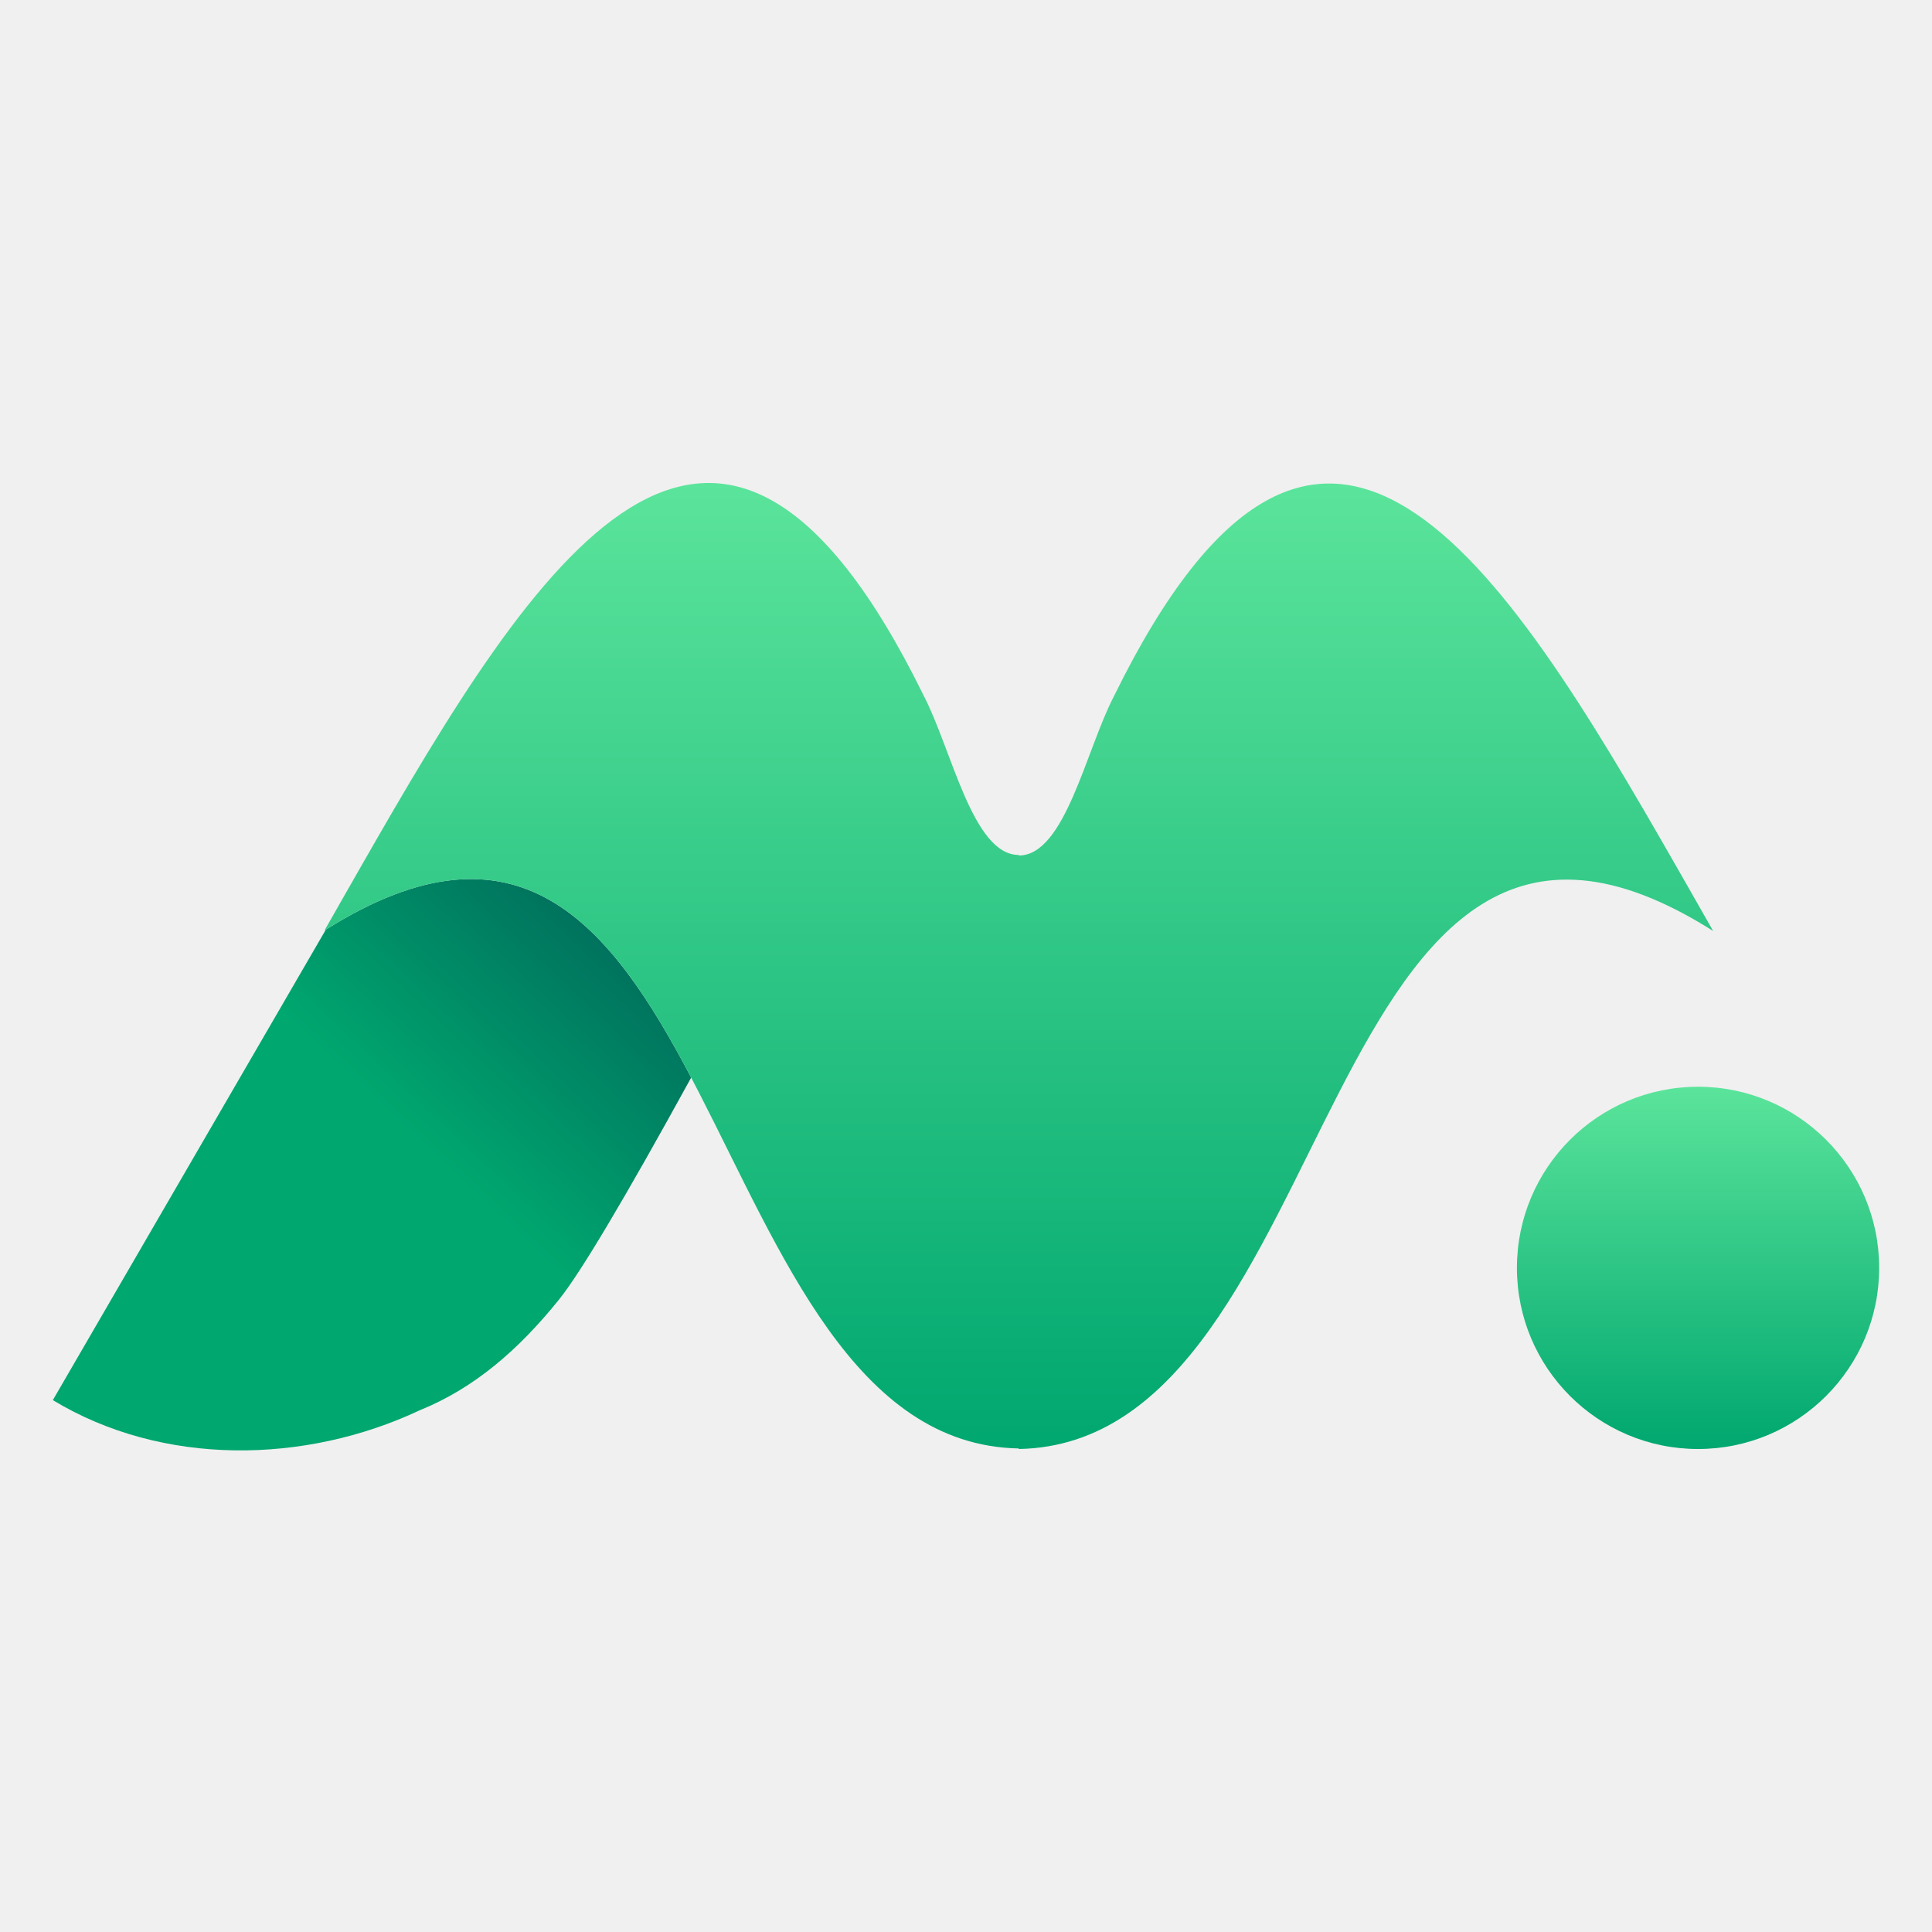
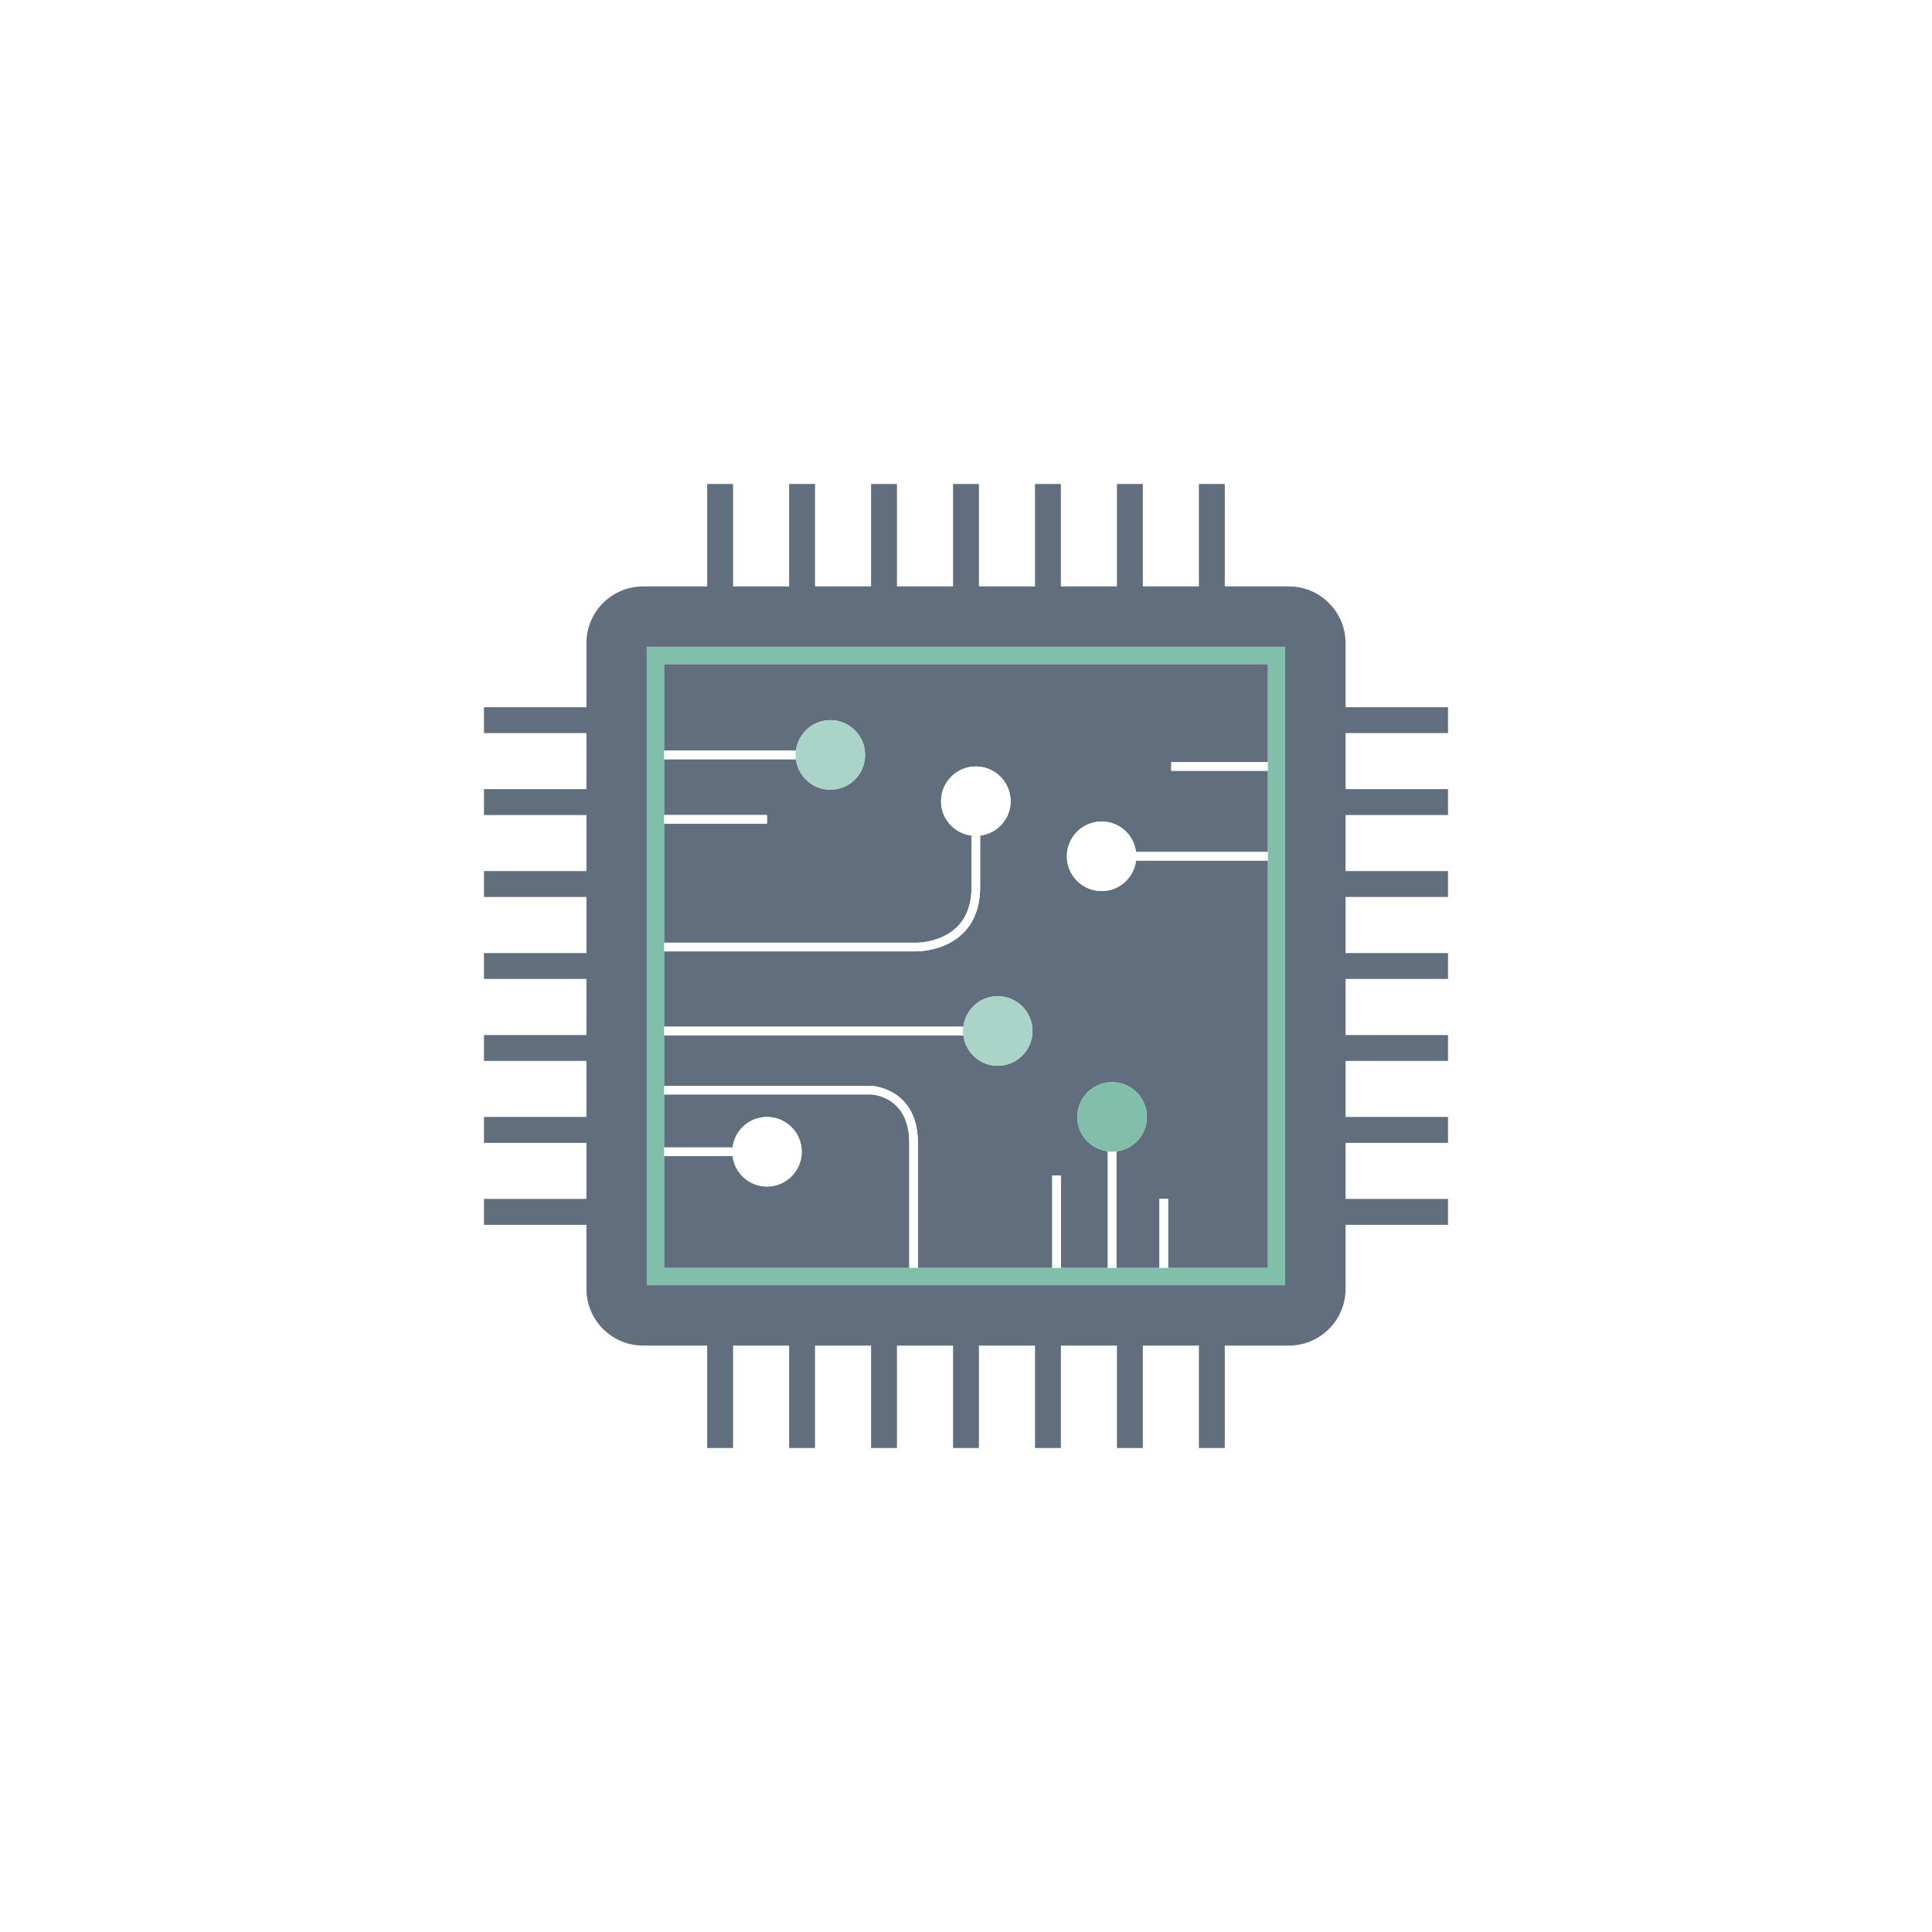
- <svg xmlns="http://www.w3.org/2000/svg" width="256" height="256" viewBox="0 0 256 256" fill="none">
-   <path d="M43.176 123.179C68.756 107.091 80.918 122.509 91.584 142.787C82.758 158.858 76.918 168.665 74.066 172.209C68.686 178.894 62.818 183.956 55.601 186.876C40.428 194.007 21.566 194.34 7 185.524L43.176 123.179Z" fill="url(#paint0_linear_4107_1209904)" />
-   <path fill-rule="evenodd" clip-rule="evenodd" d="M222.155 114.863C199.02 74.385 175.105 36.249 147.634 92.191C143.875 99.383 141.136 113.359 135 113.359V113.288C128.864 113.288 126.125 99.312 122.367 92.12C94.895 36.178 70.98 74.314 47.845 114.792C46.104 117.845 44.431 120.758 43 123.29C96.019 89.727 91.555 191.123 135 191.929V192C178.446 191.194 173.981 89.798 227 123.36C225.57 120.829 223.897 117.916 222.155 114.863" fill="url(#paint1_linear_4107_1209904)" />
-   <path fill-rule="evenodd" clip-rule="evenodd" d="M225 192C238.254 192 249 181.254 249 168C249 154.746 238.254 144 225 144C211.746 144 201 154.746 201 168C201 181.254 211.746 192 225 192" fill="url(#paint2_linear_4107_1209904)" />
-   <defs>
-     <linearGradient id="paint0_linear_4107_1209904" x1="76" y1="83.895" x2="32.761" y2="129.812" gradientUnits="userSpaceOnUse">
-       <stop stop-color="#004B50" />
-       <stop offset="1" stop-color="#00A76F" />
-     </linearGradient>
-     <linearGradient id="paint1_linear_4107_1209904" x1="43" y1="64" x2="43" y2="192" gradientUnits="userSpaceOnUse">
-       <stop stop-color="#5BE49B" />
-       <stop offset="1" stop-color="#00A76F" />
-     </linearGradient>
-     <linearGradient id="paint2_linear_4107_1209904" x1="201" y1="144" x2="201" y2="192" gradientUnits="userSpaceOnUse">
-       <stop stop-color="#5BE49B" />
-       <stop offset="1" stop-color="#00A76F" />
-     </linearGradient>
-   </defs>
+ <svg xmlns="http://www.w3.org/2000/svg" version="1.1" id="svg2" viewBox="0 0 1496 1496">
+   <defs id="defs6" />
+   <g id="g8" transform="matrix(1.333333,0,0,-1.333333,0,1496)">
+     <g id="g10" transform="scale(0.1)">
+       <path d="M 11220,0 H 0 V 11220 H 11220 V 0" style="fill:#ffffff;fill-opacity:1;fill-rule:nonzero;stroke:none" id="path12" />
+       <path d="m 7363.4,6793.94 v 569.52 H 3856.42 v -502.59 h 766.19 c 12.47,99.62 96.47,177.03 199.35,177.03 111.6,0 202.02,-90.49 202.02,-202.03 0,-111.57 -90.42,-202.04 -202.02,-202.04 -102.88,0 -186.88,77.31 -199.35,176.93 H 3856.42 V 6486.7 h 597.7 v -50.05 h -597.7 v -691.48 h 1461.69 c 2.06,-0.39 144.64,-1.96 238.87,90.3 56.47,55.32 85.16,133.84 85.16,233.61 v 298.24 c -99.62,12.5 -177.08,96.57 -177.08,199.48 0,111.63 90.53,202.02 202.07,202.02 111.54,0 202.02,-90.39 202.02,-202.02 0,-102.91 -77.4,-186.98 -177.03,-199.48 v -298.24 c 0,-113.93 -33.83,-204.71 -100.33,-269.71 -102.65,-100.01 -247.05,-104.31 -271.02,-104.31 h -3.14 -1461.21 v -437.38 h 1738.15 c 12.58,99.61 96.58,176.96 199.53,176.96 111.53,0 202.08,-90.47 202.08,-202.05 0,-111.56 -90.55,-202.04 -202.08,-202.04 -102.95,0 -187.07,77.4 -199.53,177.02 H 3856.42 v -293.31 h 1202.36 c 3.63,-0.15 271.91,-12.75 271.91,-331.38 v -726.43 h 780.18 v 536.97 h 50.17 v -536.97 h 272.4 v 677.34 c -99.61,12.41 -177.02,96.44 -177.02,199.42 0,111.6 90.48,202.07 202.02,202.07 111.54,0 202.01,-90.47 202.01,-202.07 0,-102.95 -77.22,-186.92 -176.84,-199.42 v -677.34 h 249.89 v 400.85 h 50.05 V 3856.45 H 7363.4 V 6222.1 h -766.01 c -12.47,-99.58 -96.47,-176.93 -199.54,-176.93 -111.53,0 -202.01,90.39 -202.01,201.96 0,111.63 90.48,202.02 202.01,202.02 103.07,0 187.07,-77.28 199.54,-176.93 h 766.01 v 471.6 h -561.45 v 50.12 h 561.45" style="fill:#616e7d;fill-opacity:1;fill-rule:nonzero;stroke:none" id="path14" />
+       <path d="m 4454.12,4329.24 c -103.13,0 -187.14,77.28 -199.6,176.92 h -398.1 v -649.71 h 1424.22 v 726.43 c 0,270.8 -213.51,281.02 -222.65,281.27 H 3856.42 v -307.88 h 398.1 c 12.46,99.62 96.47,176.94 199.6,176.94 111.53,0 201.84,-90.39 201.84,-201.96 0,-111.63 -90.31,-202.01 -201.84,-202.01" style="fill:#616e7d;fill-opacity:1;fill-rule:nonzero;stroke:none" id="path16" />
+       <path d="M 7463.62,3756.28 H 3756.19 v 3707.44 h 3707.43 z m 945.7,3206.42 v 150.27 h -594.97 v 372.04 c 0,181.93 -147.44,329.42 -329.36,329.42 h -372.08 v 594.98 h -150.34 v -594.98 h -325.71 v 594.98 h -150.22 v -594.98 h -325.6 v 594.98 h -150.28 v -594.98 h -325.71 v 594.98 h -150.27 v -594.98 h -325.73 v 594.98 h -150.27 v -594.98 h -325.54 v 594.98 h -150.27 v -594.98 h -325.72 v 594.98 h -150.28 v -594.98 h -371.96 c -181.92,0 -329.36,-147.49 -329.36,-329.42 V 7112.97 H 2810.68 V 6962.7 h 594.97 V 6637.07 H 2810.68 V 6486.7 h 594.97 V 6161.13 H 2810.68 V 6010.8 h 594.97 v -325.66 h -594.97 v -150.27 h 594.97 v -325.73 h -594.97 v -150.27 h 594.97 v -325.66 h -594.97 v -150.33 h 594.97 V 4257.3 h -594.97 v -150.36 h 594.97 v -372.05 c 0,-181.89 147.44,-329.32 329.36,-329.32 h 371.96 v -594.98 h 150.28 v 594.98 h 325.72 v -594.98 h 150.27 v 594.98 h 325.54 v -594.98 h 150.27 v 594.98 h 325.73 v -594.98 h 150.27 v 594.98 h 325.71 v -594.98 h 150.28 v 594.98 h 325.6 v -594.98 h 150.22 v 594.98 h 325.71 v -594.98 h 150.34 v 594.98 h 372.08 c 181.92,0 329.36,147.43 329.36,329.32 v 372.05 h 594.97 v 150.36 h -594.97 v 325.58 h 594.97 v 150.33 h -594.97 v 325.66 h 594.97 v 150.27 h -594.97 v 325.73 h 594.97 v 150.27 h -594.97 v 325.66 h 594.97 v 150.33 h -594.97 v 325.57 h 594.97 v 150.37 h -594.97 v 325.63 h 594.97" style="fill:#616e7d;fill-opacity:1;fill-rule:nonzero;stroke:none" id="path18" />
+       <path d="m 6397.85,6449.15 c -111.53,0 -202.01,-90.39 -202.01,-202.02 0,-111.57 90.48,-201.96 202.01,-201.96 103.07,0 187.07,77.35 199.54,176.93 h 766.01 v 50.12 h -766.01 c -12.47,99.65 -96.47,176.93 -199.54,176.93" style="fill:#ffffff;fill-opacity:1;fill-rule:nonzero;stroke:none" id="path20" />
+       <path d="m 4254.52,4556.27 h -398.1 v -50.11 h 398.1 c 12.46,-99.64 96.47,-176.92 199.6,-176.92 111.53,0 201.84,90.38 201.84,202.01 0,111.57 -90.31,201.96 -201.84,201.96 -103.13,0 -187.14,-77.32 -199.6,-176.94" style="fill:#ffffff;fill-opacity:1;fill-rule:nonzero;stroke:none" id="path22" />
+       <path d="m 5556.98,5835.47 c -94.23,-92.26 -236.81,-90.69 -238.87,-90.3 H 3856.42 v -50.11 h 1461.21 3.14 c 23.97,0 168.37,4.3 271.02,104.31 66.5,65 100.33,155.78 100.33,269.71 v 298.24 c 99.63,12.5 177.03,96.57 177.03,199.48 0,111.63 -90.48,202.02 -202.02,202.02 -111.54,0 -202.07,-90.39 -202.07,-202.02 0,-102.91 77.46,-186.98 177.08,-199.48 v -298.24 c 0,-99.77 -28.69,-178.29 -85.16,-233.61" style="fill:#ffffff;fill-opacity:1;fill-rule:nonzero;stroke:none" id="path24" />
+       <path d="m 3856.42,5257.68 v -50.11 h 1738.15 c -0.97,8.29 -2.55,16.46 -2.55,25.02 0,8.57 1.58,16.74 2.55,25.09 H 3856.42" style="fill:#ffffff;fill-opacity:1;fill-rule:nonzero;stroke:none" id="path26" />
+       <path d="m 5330.69,3856.45 v 726.43 c 0,318.63 -268.28,331.23 -271.91,331.38 H 3856.42 v -50.11 h 1201.57 c 9.14,-0.25 222.65,-10.47 222.65,-281.27 v -726.43 h 50.05" style="fill:#ffffff;fill-opacity:1;fill-rule:nonzero;stroke:none" id="path28" />
+       <path d="m 6433.44,3856.45 h 50.17 v 677.34 c -8.36,-1.03 -16.52,-2.54 -25.17,-2.54 -8.48,0 -16.71,1.51 -25,2.54 v -677.34" style="fill:#ffffff;fill-opacity:1;fill-rule:nonzero;stroke:none" id="path30" />
+       <path d="m 6161.04,3856.45 v 536.97 h -50.17 v -536.97 h 50.17" style="fill:#ffffff;fill-opacity:1;fill-rule:nonzero;stroke:none" id="path32" />
+       <path d="m 6783.55,3856.45 v 400.85 h -50.05 v -400.85 h 50.05" style="fill:#ffffff;fill-opacity:1;fill-rule:nonzero;stroke:none" id="path34" />
+       <path d="m 7363.4,6743.82 v 50.12 h -561.45 v -50.12 h 561.45" style="fill:#ffffff;fill-opacity:1;fill-rule:nonzero;stroke:none" id="path36" />
+       <path d="m 3856.42,6860.87 v -50.11 h 766.19 c -1.1,8.35 -2.54,16.52 -2.54,25.11 0,8.57 1.44,16.7 2.54,25 h -766.19" style="fill:#ffffff;fill-opacity:1;fill-rule:nonzero;stroke:none" id="path38" />
+       <path d="m 4454.12,6436.65 v 50.05 h -597.7 v -50.05 h 597.7" style="fill:#ffffff;fill-opacity:1;fill-rule:nonzero;stroke:none" id="path40" />
+       <path d="m 3856.42,4506.16 v 2857.3 H 7363.4 V 3856.45 h -579.85 -50.05 -249.89 -50.17 -272.4 -50.17 -780.18 -50.05 -1424.22 z m 3607.2,-749.88 V 7463.72 H 3756.19 V 3756.28 h 3707.43" style="fill:#82bfab;fill-opacity:1;fill-rule:nonzero;stroke:none" id="path42" />
+       <path d="m 4622.61,6860.87 c -1.1,-8.3 -2.54,-16.43 -2.54,-25 0,-8.59 1.44,-16.76 2.54,-25.11 12.47,-99.62 96.47,-176.93 199.35,-176.93 111.6,0 202.02,90.47 202.02,202.04 0,111.54 -90.42,202.03 -202.02,202.03 -102.88,0 -186.88,-77.41 -199.35,-177.03" style="fill:#aad4c8;fill-opacity:1;fill-rule:nonzero;stroke:none" id="path44" />
+       <path d="m 5594.57,5257.68 c -0.97,-8.35 -2.55,-16.52 -2.55,-25.09 0,-8.56 1.58,-16.73 2.55,-25.02 12.46,-99.62 96.58,-177.02 199.53,-177.02 111.53,0 202.08,90.48 202.08,202.04 0,111.58 -90.55,202.05 -202.08,202.05 -102.95,0 -186.95,-77.35 -199.53,-176.96" style="fill:#aad4c8;fill-opacity:1;fill-rule:nonzero;stroke:none" id="path46" />
+       <path d="m 6256.42,4733.21 c 0,-102.98 77.41,-187.01 177.02,-199.42 8.29,-1.03 16.52,-2.54 25,-2.54 8.65,0 16.81,1.51 25.17,2.54 99.62,12.5 176.84,96.47 176.84,199.42 0,111.6 -90.47,202.07 -202.01,202.07 -111.54,0 -202.02,-90.47 -202.02,-202.07" style="fill:#82bfab;fill-opacity:1;fill-rule:nonzero;stroke:none" id="path48" />
+     </g>
+   </g>
</svg>
